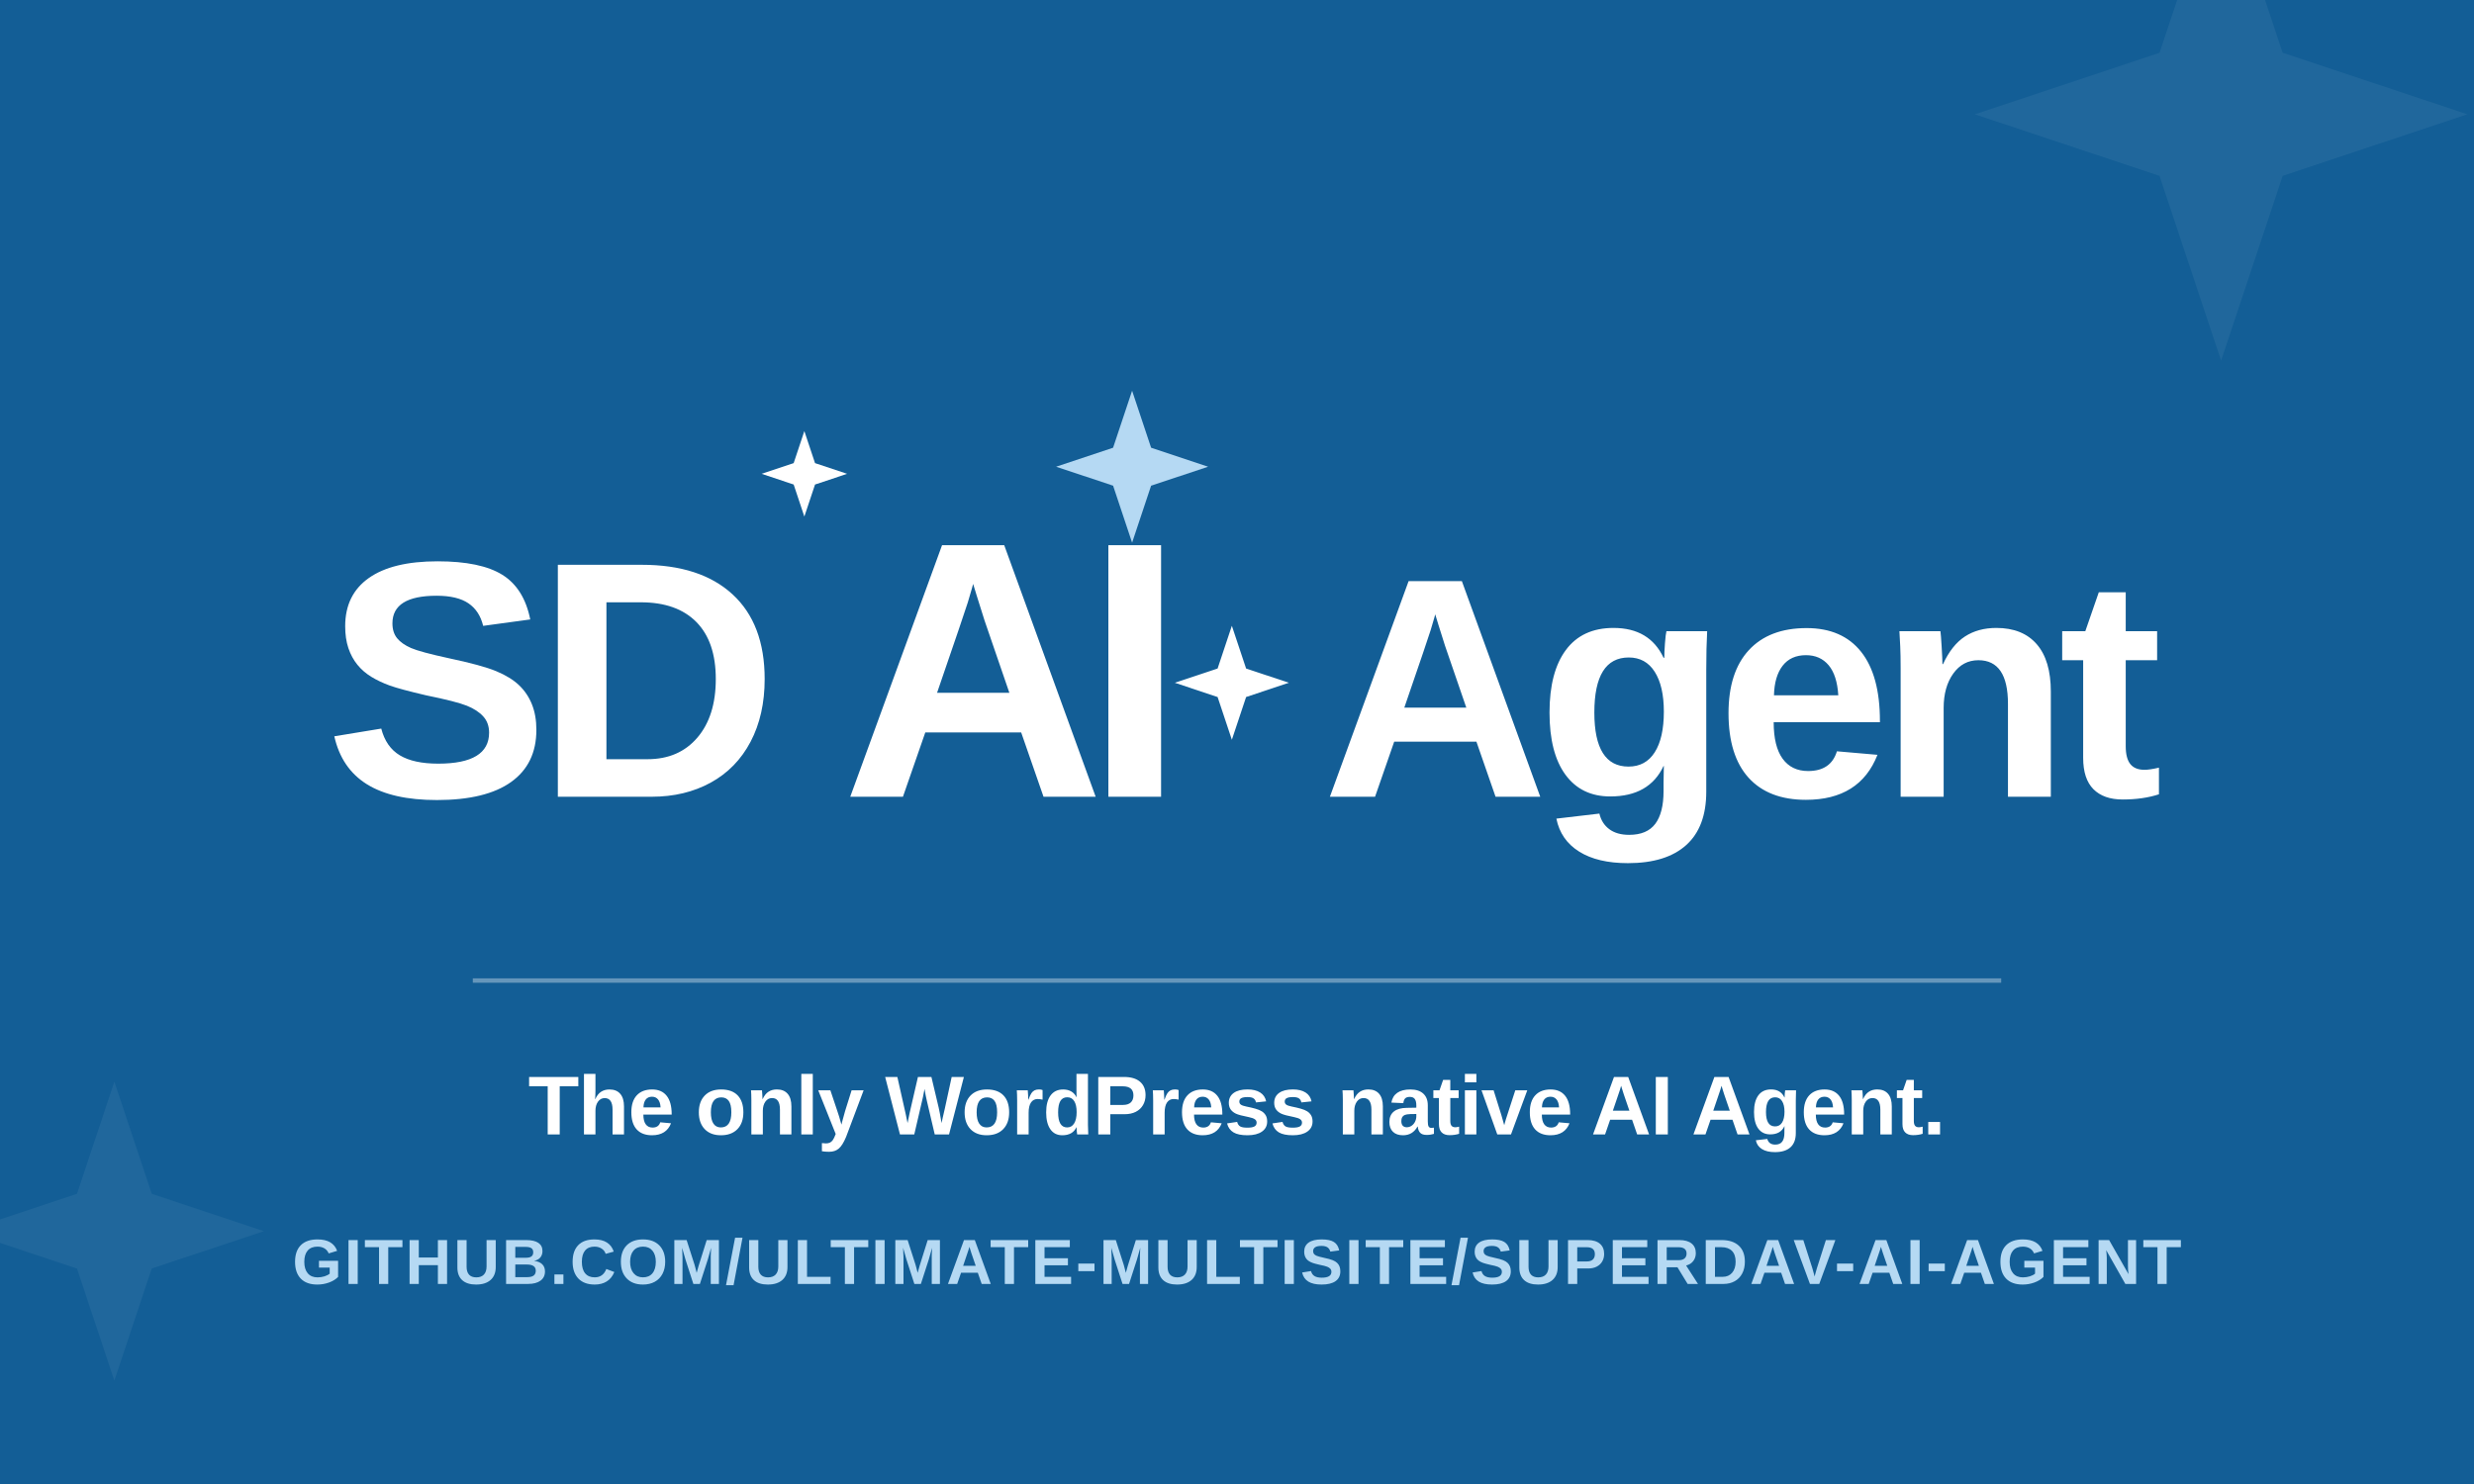
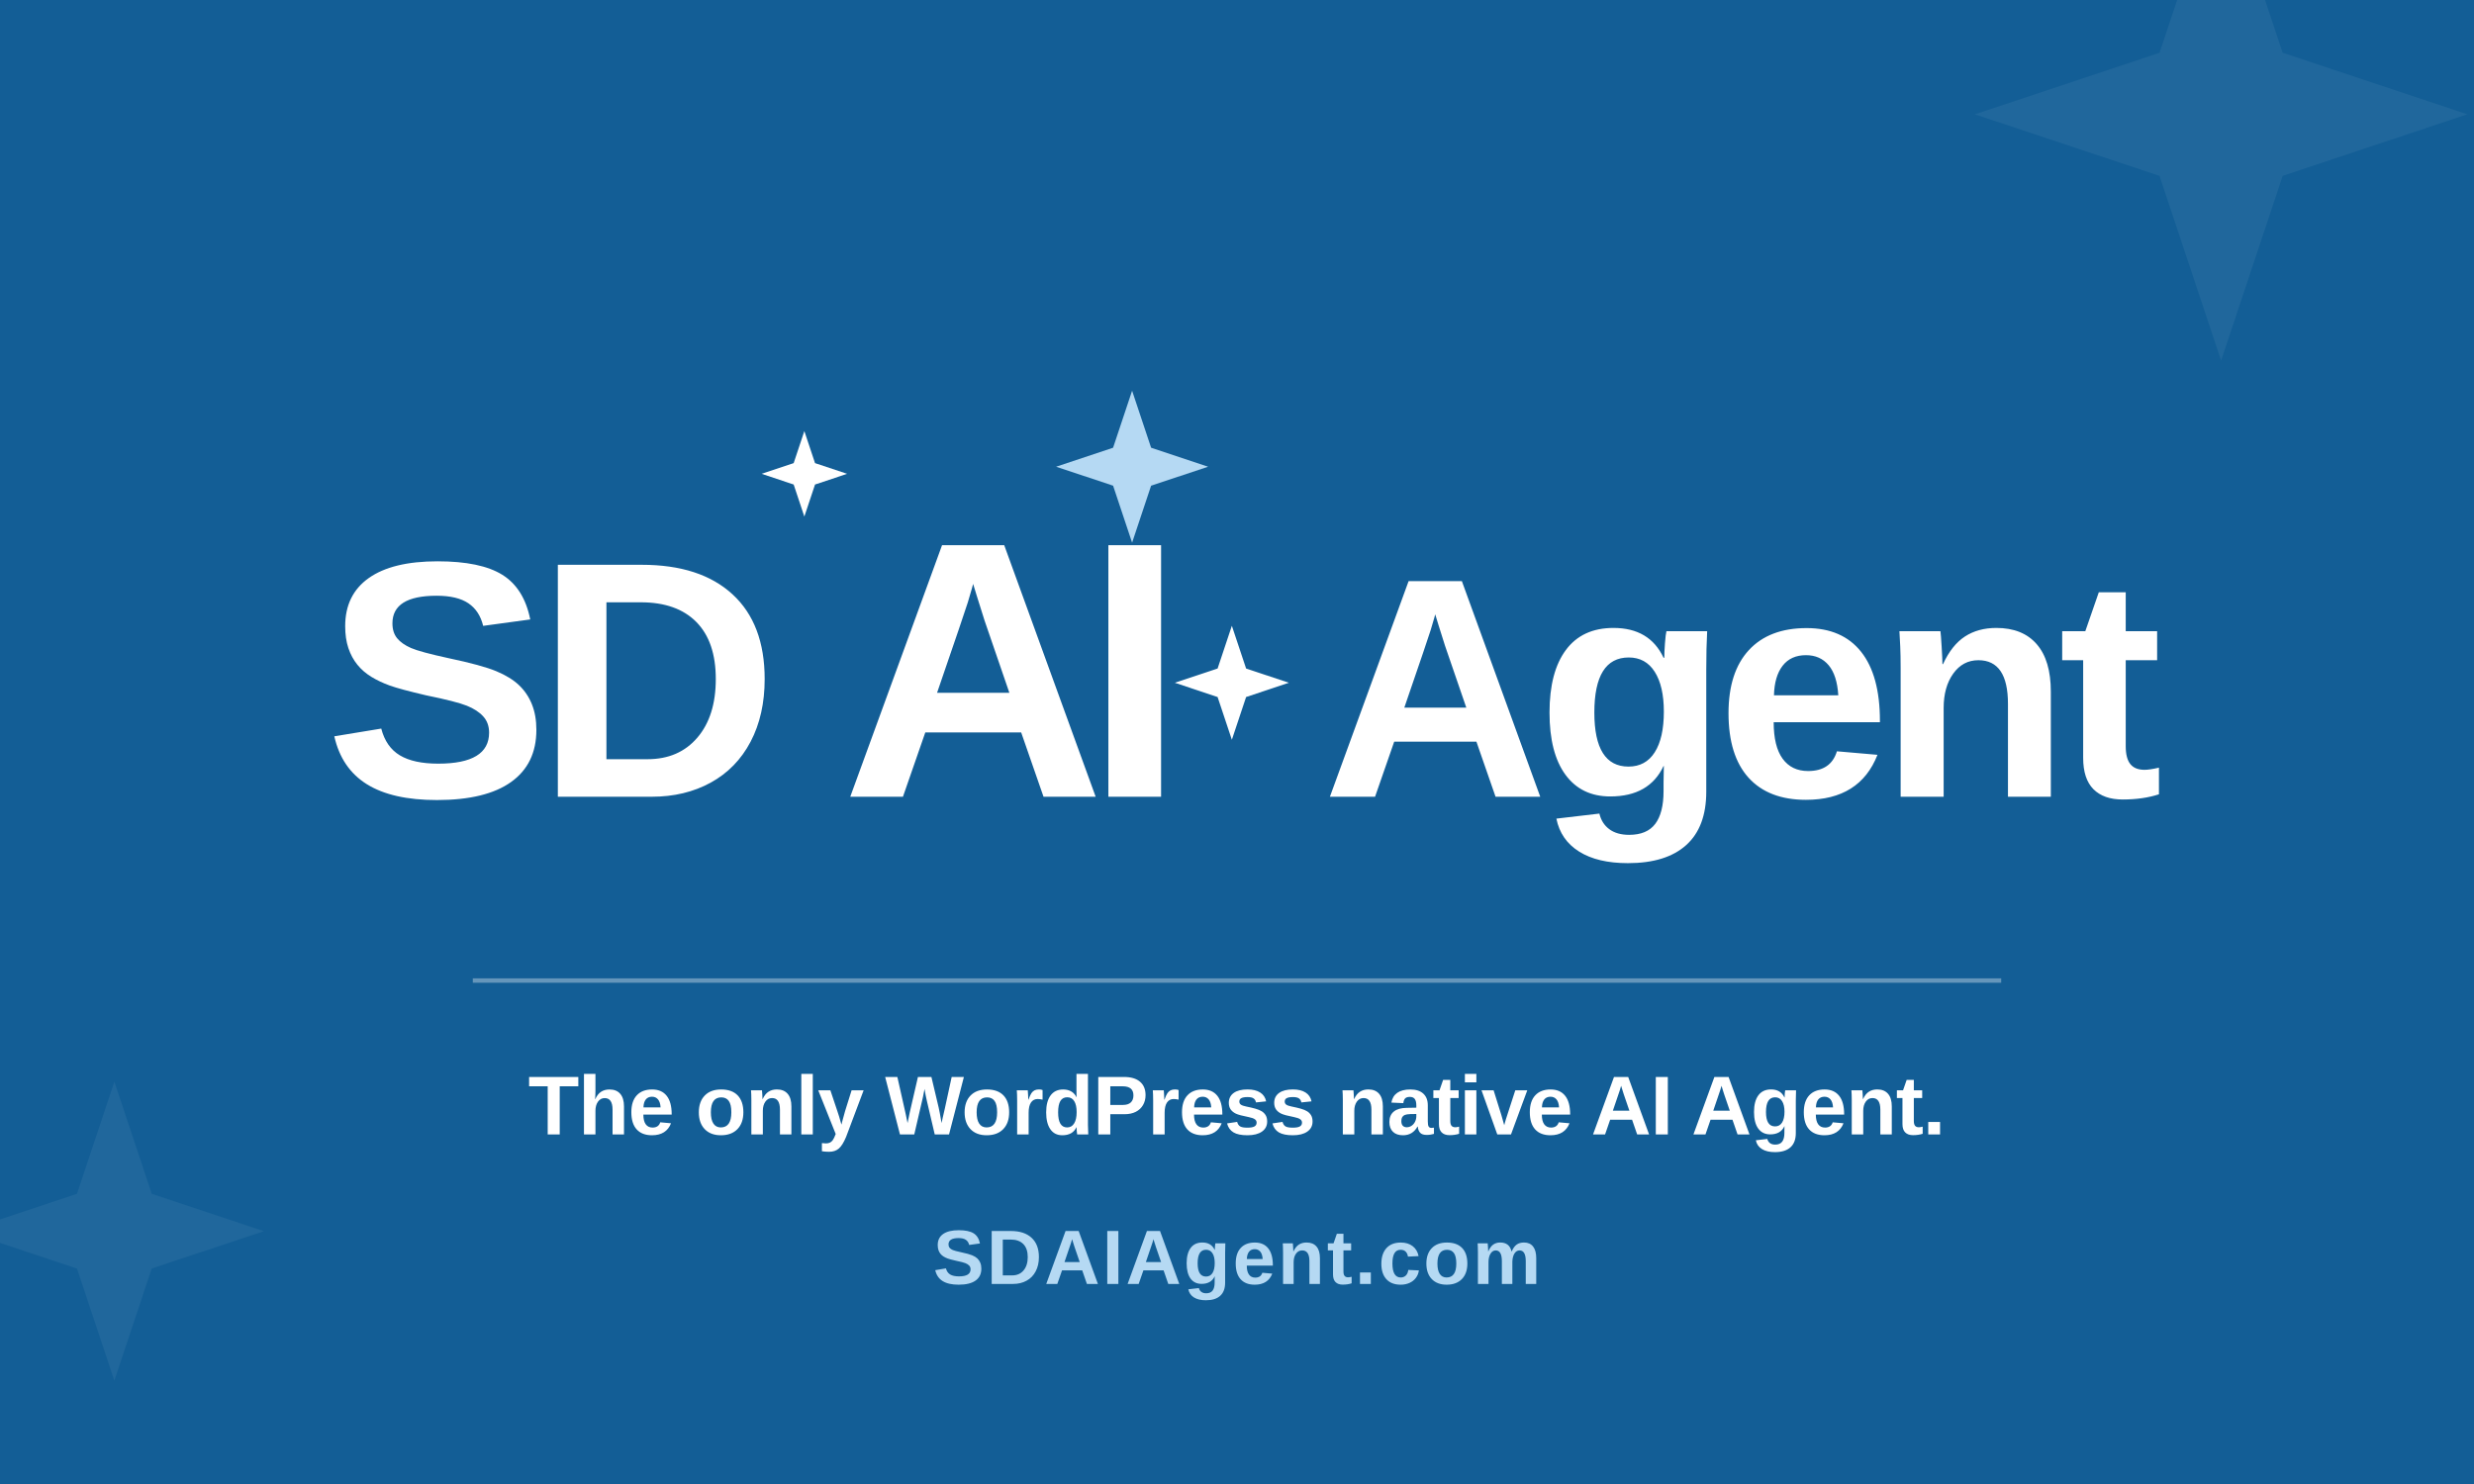
<svg xmlns="http://www.w3.org/2000/svg" width="3.75in" height="2.25in" viewBox="0 0 1125 675" role="img" aria-labelledby="title desc">
  <style>@page { size: 3.75in 2.25in; margin: 0; }</style>
  <rect width="1125" height="675" fill="#135e96" />
  <path fill="#ffffff" fill-opacity=".055" d="M1010-60l28 84 84 28-84 28-28 84-28-84-84-28 84-28z" />
  <path fill="#ffffff" fill-opacity=".055" d="M52 492l17 51 51 17-51 17-17 51-17-51-51-17 51-17z" />
  <g transform="translate(126 168) scale(1.08)">
    <text x="20" y="180" fill="#ffffff" font-family="-apple-system, BlinkMacSystemFont, 'Segoe UI', Arial, sans-serif" font-size="142" font-weight="800" letter-spacing="-6">SD</text>
    <text x="310" y="180" fill="#ffffff" font-family="-apple-system, BlinkMacSystemFont, 'Segoe UI', Arial, sans-serif" font-size="154" font-weight="800" letter-spacing="-9" text-anchor="middle">AI</text>
    <path fill="#b5d9f3" d="M360 9l8 24 24 8-24 8-8 24-8-24-24-8 24-8z" />
    <path fill="#ffffff" d="M222 26l4.5 13.5L240 44l-13.5 4.5L222 62l-4.5-13.5L204 44l13.5-4.5z" />
    <path fill="#ffffff" d="M402 108l6 18 18 6-18 6-6 18-6-18-18-6 18-6z" />
    <text x="440" y="180" fill="#ffffff" font-family="-apple-system, BlinkMacSystemFont, 'Segoe UI', Arial, sans-serif" font-size="132" font-weight="700" letter-spacing="-5">Agent</text>
  </g>
  <rect x="215" y="445" width="695" height="2" fill="#ffffff" fill-opacity=".35" />
  <text x="562.5" y="516" fill="#ffffff" font-family="-apple-system, BlinkMacSystemFont, 'Segoe UI', Arial, sans-serif" font-size="38" font-weight="600" letter-spacing="-.5" text-anchor="middle">The only WordPress native AI Agent.</text>
-   <text x="562.5" y="584" fill="#b5d9f3" font-family="-apple-system, BlinkMacSystemFont, 'Segoe UI', Arial, sans-serif" font-size="29" font-weight="600" letter-spacing="1" text-anchor="middle">GITHUB.COM/ULTIMATE-MULTISITE/SUPERDAV-AI-AGENT</text>
+   <text x="562.5" y="584" fill="#b5d9f3" font-family="-apple-system, BlinkMacSystemFont, 'Segoe UI', Arial, sans-serif" font-size="35" font-weight="700" letter-spacing="1" text-anchor="middle">SDAIAgent.com</text>
</svg>
